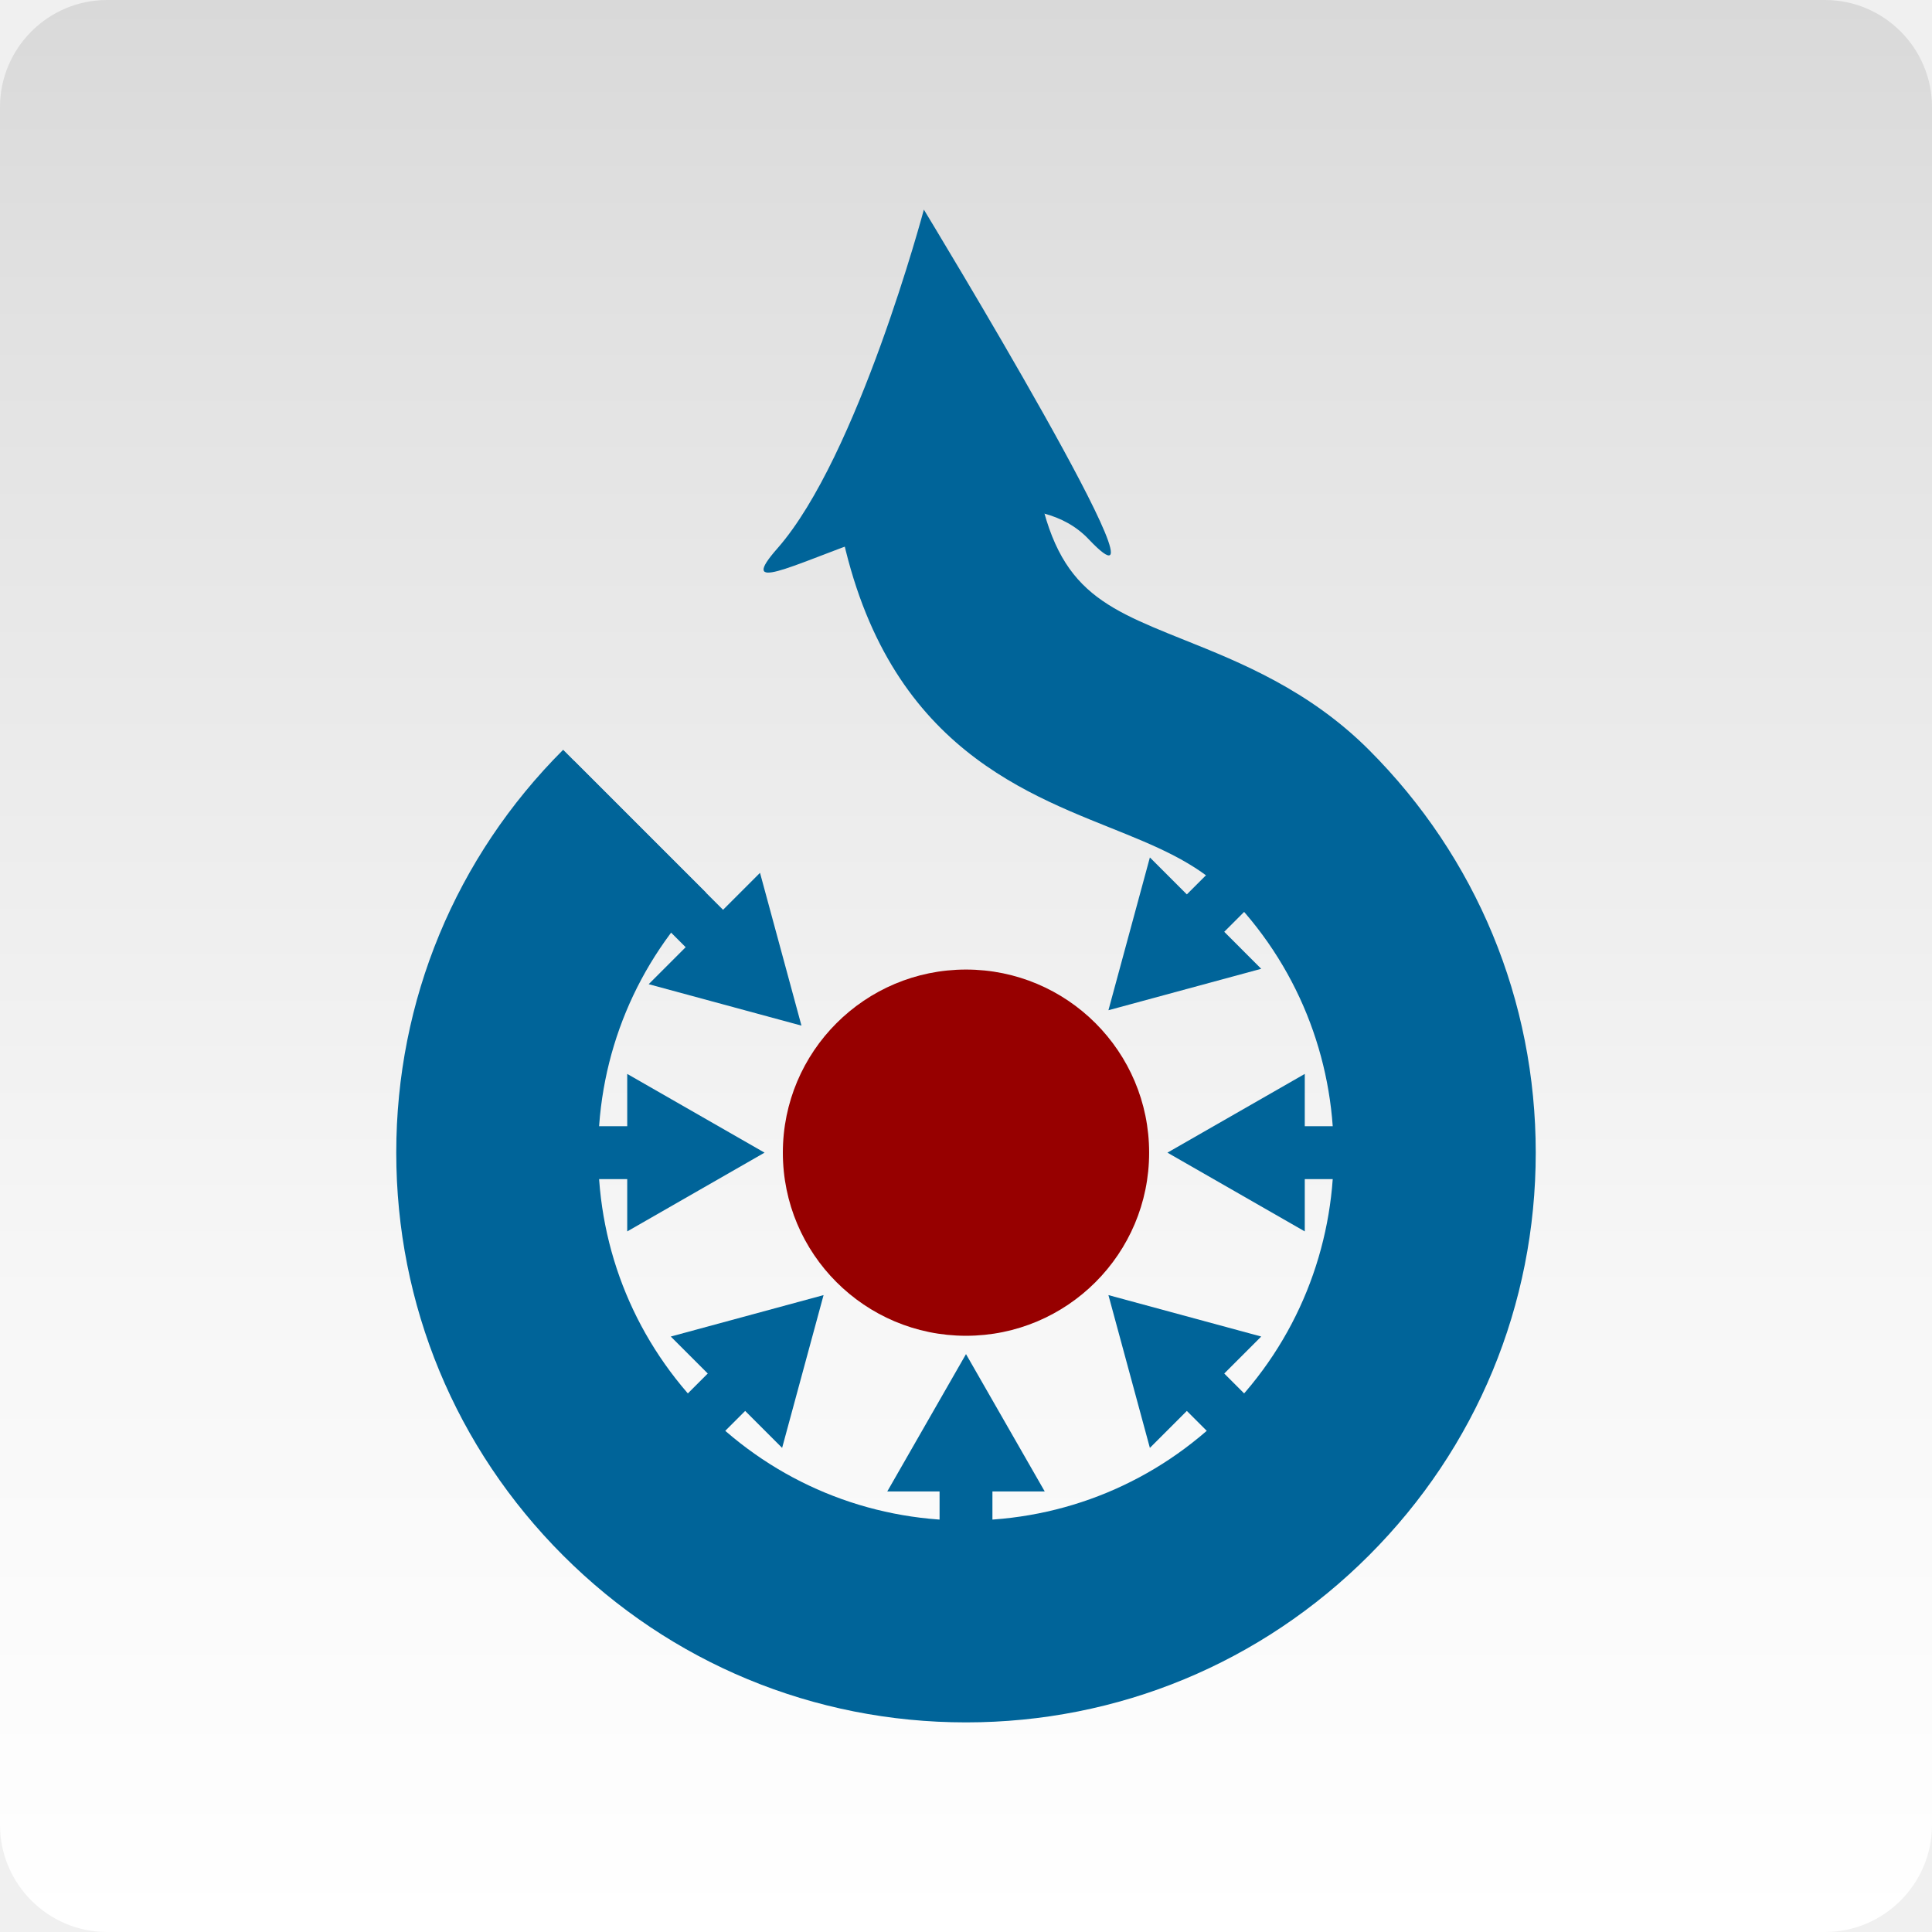
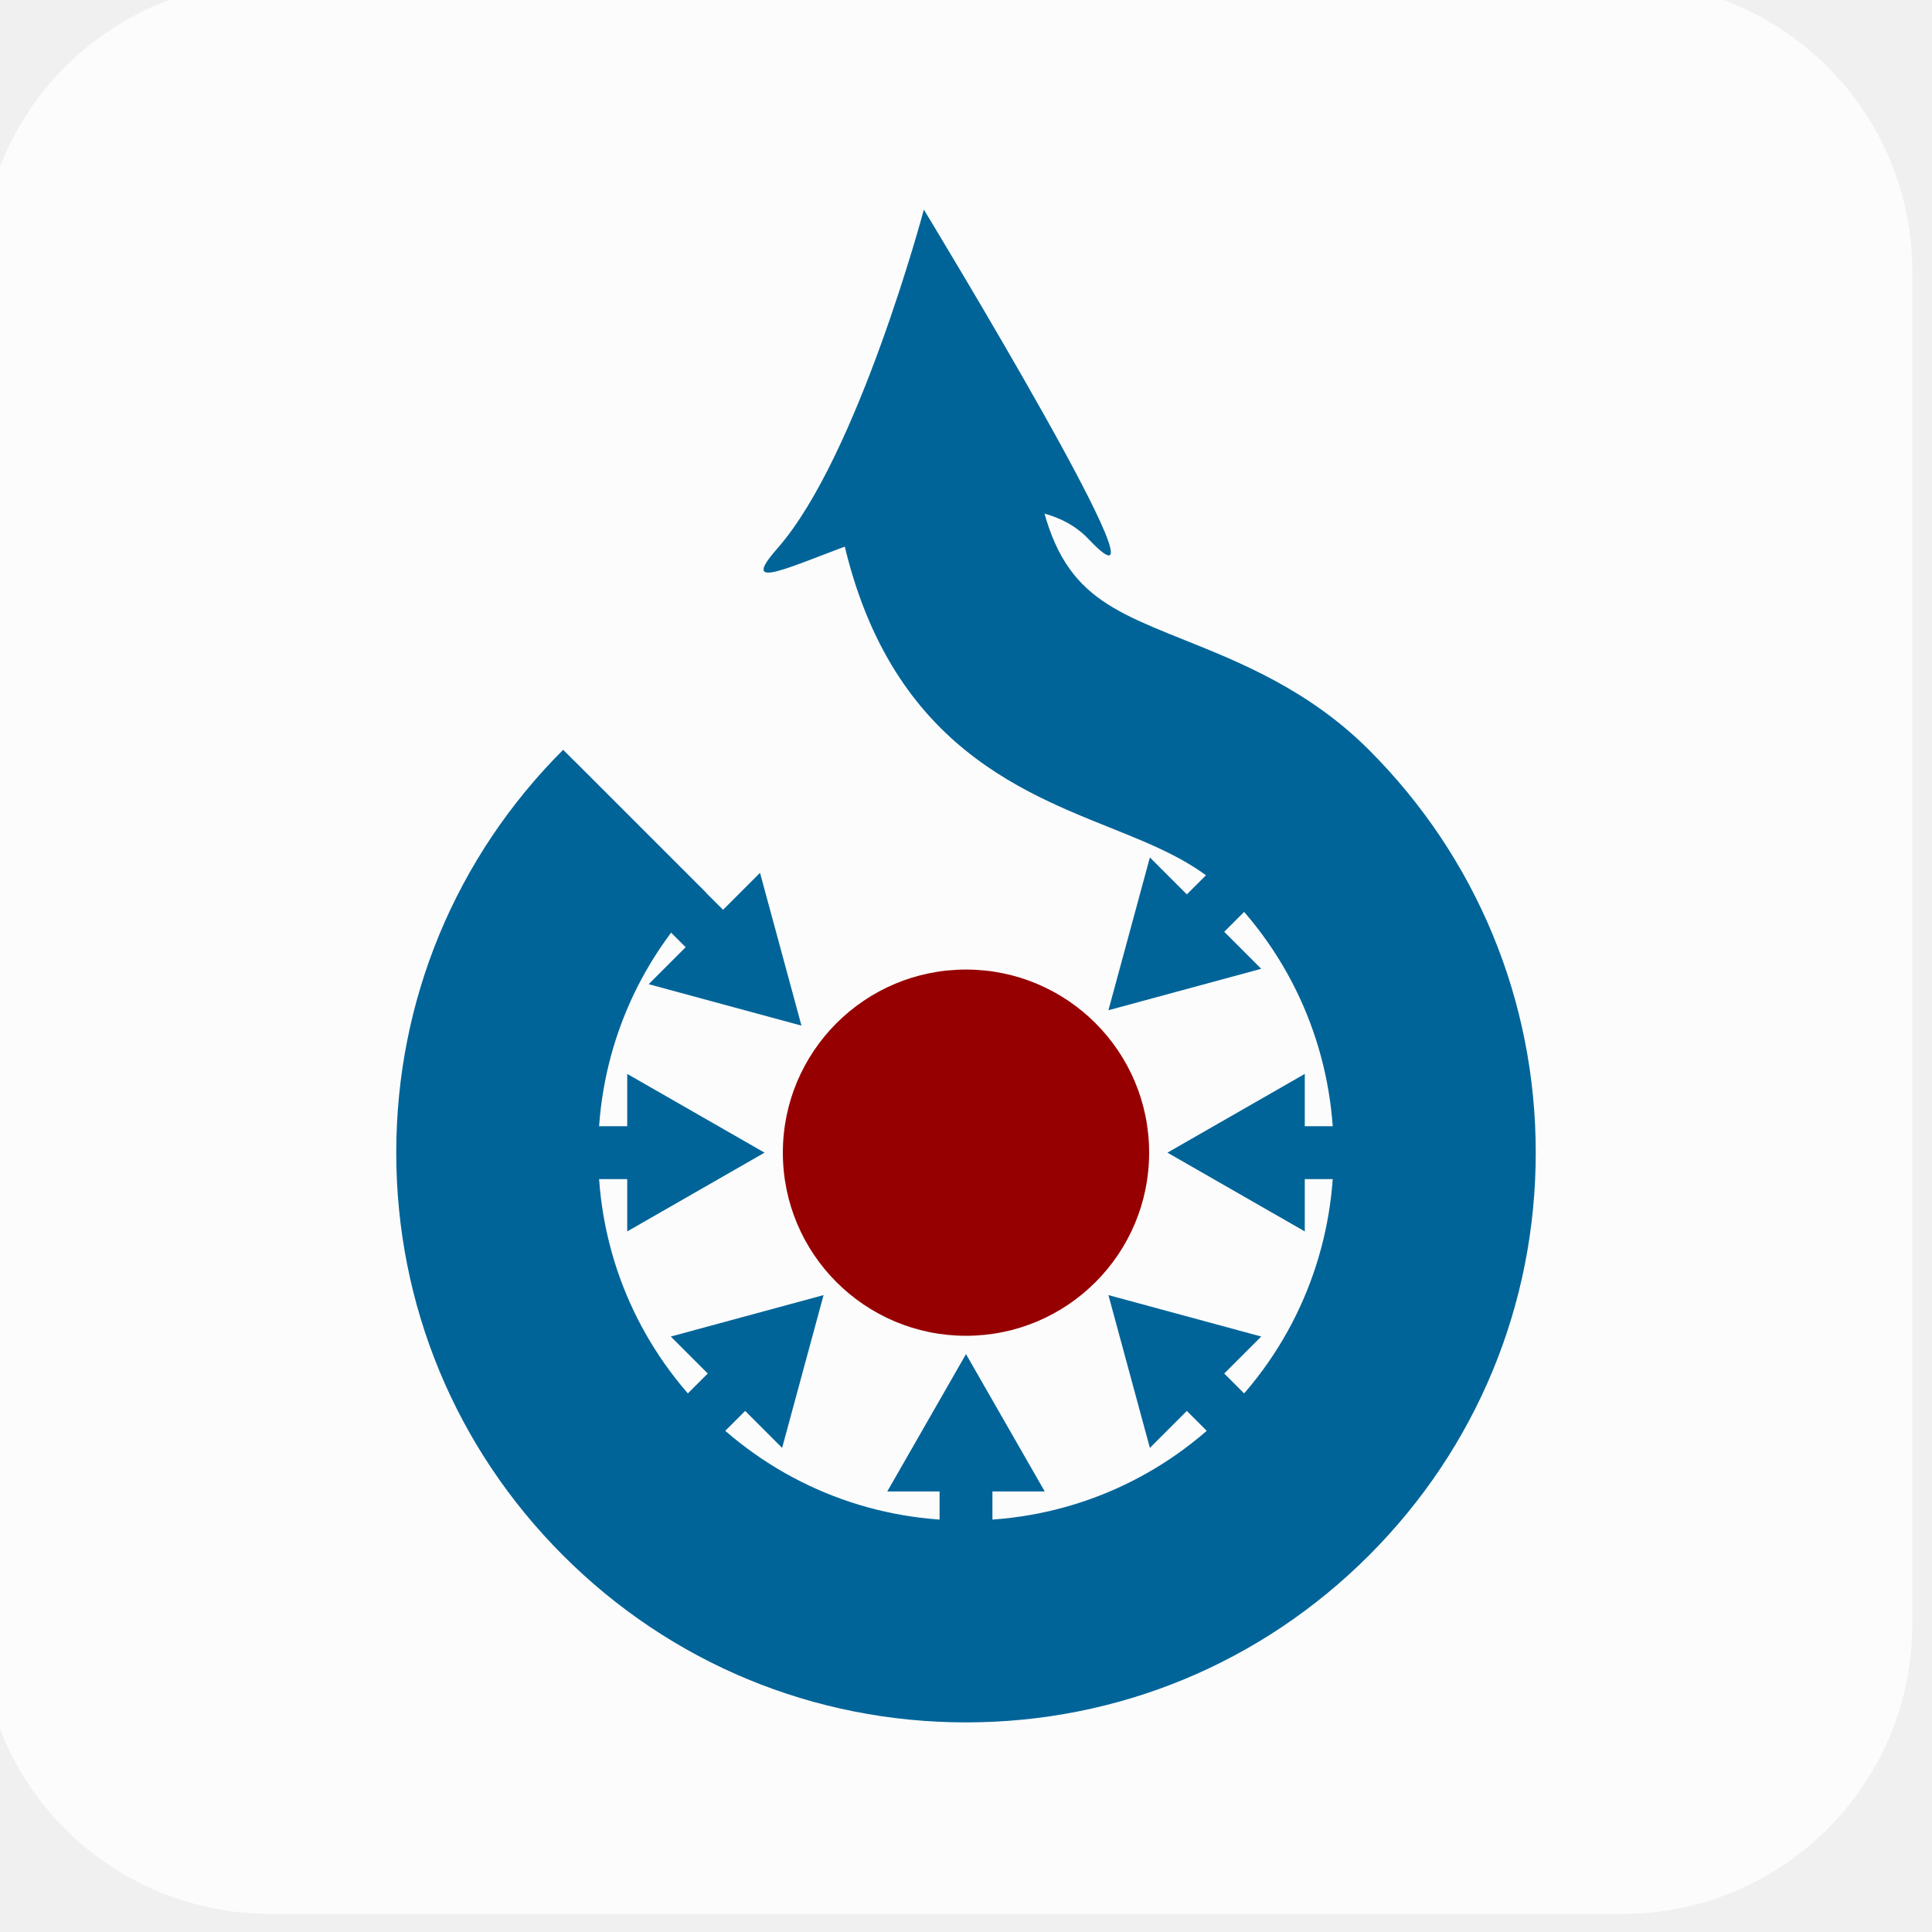
<svg xmlns="http://www.w3.org/2000/svg" version="1.1" x="0px" y="0px" width="512px" height="512px" viewBox="5.211 4.801 512 512" enable-background="new 5.211 4.801 512 512" xml:space="preserve">
-   <defs>
- </defs>
-   <g>
-     <g>
-       <linearGradient id="SVGID_1_" gradientUnits="userSpaceOnUse" x1="261.211" y1="516.801" x2="261.211" y2="4.801">
-         <stop offset="0" style="stop-color:#FFFFFF" />
-         <stop offset="0.327" style="stop-color:#F7F7F7" />
-         <stop offset="0.828" style="stop-color:#E2E2E2" />
-         <stop offset="1" style="stop-color:#D9D9D9" />
-       </linearGradient>
-       <path fill="url(#SVGID_1_)" d="M517.211,488.455c0,15.59-12.756,28.346-28.347,28.346H33.558    c-15.591,0-28.347-12.756-28.347-28.346V33.147c0-15.59,12.756-28.346,28.347-28.346h455.307    c15.591,0,28.347,12.756,28.347,28.346V488.455z" />
-     </g>
-   </g>
+   <rect width="100%" height="100%" rx="15%" fill="#ffffff" fill-opacity=".8" />
  <path fill="#970000" d="M261.211,261.743c26.803,0,48.533,21.724,48.533,48.522c0,26.811-21.73,48.531-48.533,48.531  s-48.536-21.72-48.536-48.531C212.675,283.467,234.408,261.743,261.211,261.743z" />
  <path fill="none" d="M261.211,165.653c79.874,0,144.613,64.746,144.613,144.612c0,79.876-64.739,144.622-144.613,144.622  s-144.613-64.746-144.613-144.622C116.598,230.398,181.337,165.653,261.211,165.653z" />
  <rect x="254.207" y="397.624" fill="#006499" width="14.008" height="58.229" />
  <path fill="#006499" d="M240.348,400.049l20.863-36.395l20.863,36.395H240.348z" />
  <polygon fill="#006499" points="163.215,418.172 153.313,408.257 194.492,367.078 204.404,376.994 " />
  <path fill="#006499" d="M182.976,358.997l40.489-10.981l-10.984,40.491L182.976,358.997z" />
  <rect x="115.624" y="303.262" fill="#006499" width="58.241" height="14.015" />
  <path fill="#006499" d="M171.432,289.402l36.393,20.863l-36.393,20.873V289.402z" />
  <polygon fill="#006499" points="188.635,257.533 147.456,216.363 157.357,206.455 198.547,247.625 " />
  <path fill="#006499" d="M206.623,236.112l10.984,40.491l-40.489-10.981L206.623,236.112z" />
  <polygon fill="#006499" points="359.207,418.172 318.018,376.994 327.93,367.078 369.108,408.257 " />
  <path fill="#006499" d="M339.447,358.997l-40.49-10.981l10.984,40.491L339.447,358.997z" />
  <rect x="348.558" y="303.262" fill="#006499" width="58.24" height="14.015" />
  <path fill="#006499" d="M350.99,289.402l-36.397,20.863l36.397,20.873V289.402z" />
  <polygon fill="#006499" points="327.93,253.453 318.018,243.545 359.207,202.375 369.108,212.283 " />
  <path fill="#006499" d="M309.941,232.032l-10.984,40.491l40.49-10.981L309.941,232.032z" />
  <path fill="#006499" d="M261.211,461.252c-40.326,0-78.235-15.703-106.761-44.222c-28.521-28.515-44.227-66.433-44.227-106.765  c0-40.322,15.705-78.241,44.227-106.76l37.829,37.833c-18.406,18.414-28.547,42.895-28.547,68.927  c0,26.042,10.141,50.521,28.547,68.936c18.415,18.411,42.893,28.552,68.932,28.552s50.517-10.141,68.932-28.552  c38.009-38.009,38.009-99.85,0-137.863c-8.111-8.11-18.662-12.341-30.882-17.248c-27.157-10.895-64.328-25.812-73.135-90.361  l53.017-7.229c4.588,33.716,16.439,38.463,40.038,47.94c14.679,5.882,32.938,13.213,48.791,29.063  c28.521,28.519,44.227,66.438,44.227,106.76c0,40.332-15.705,78.25-44.227,106.765C339.447,445.549,301.538,461.252,261.211,461.252  z" />
  <path fill="#006499" d="M250.044,60.351c0,0-17.464,65.512-38.81,89.779c-21.365,24.264,56.283-30.091,82.488-2.429  C319.938,175.359,250.044,60.351,250.044,60.351z" />
</svg>
